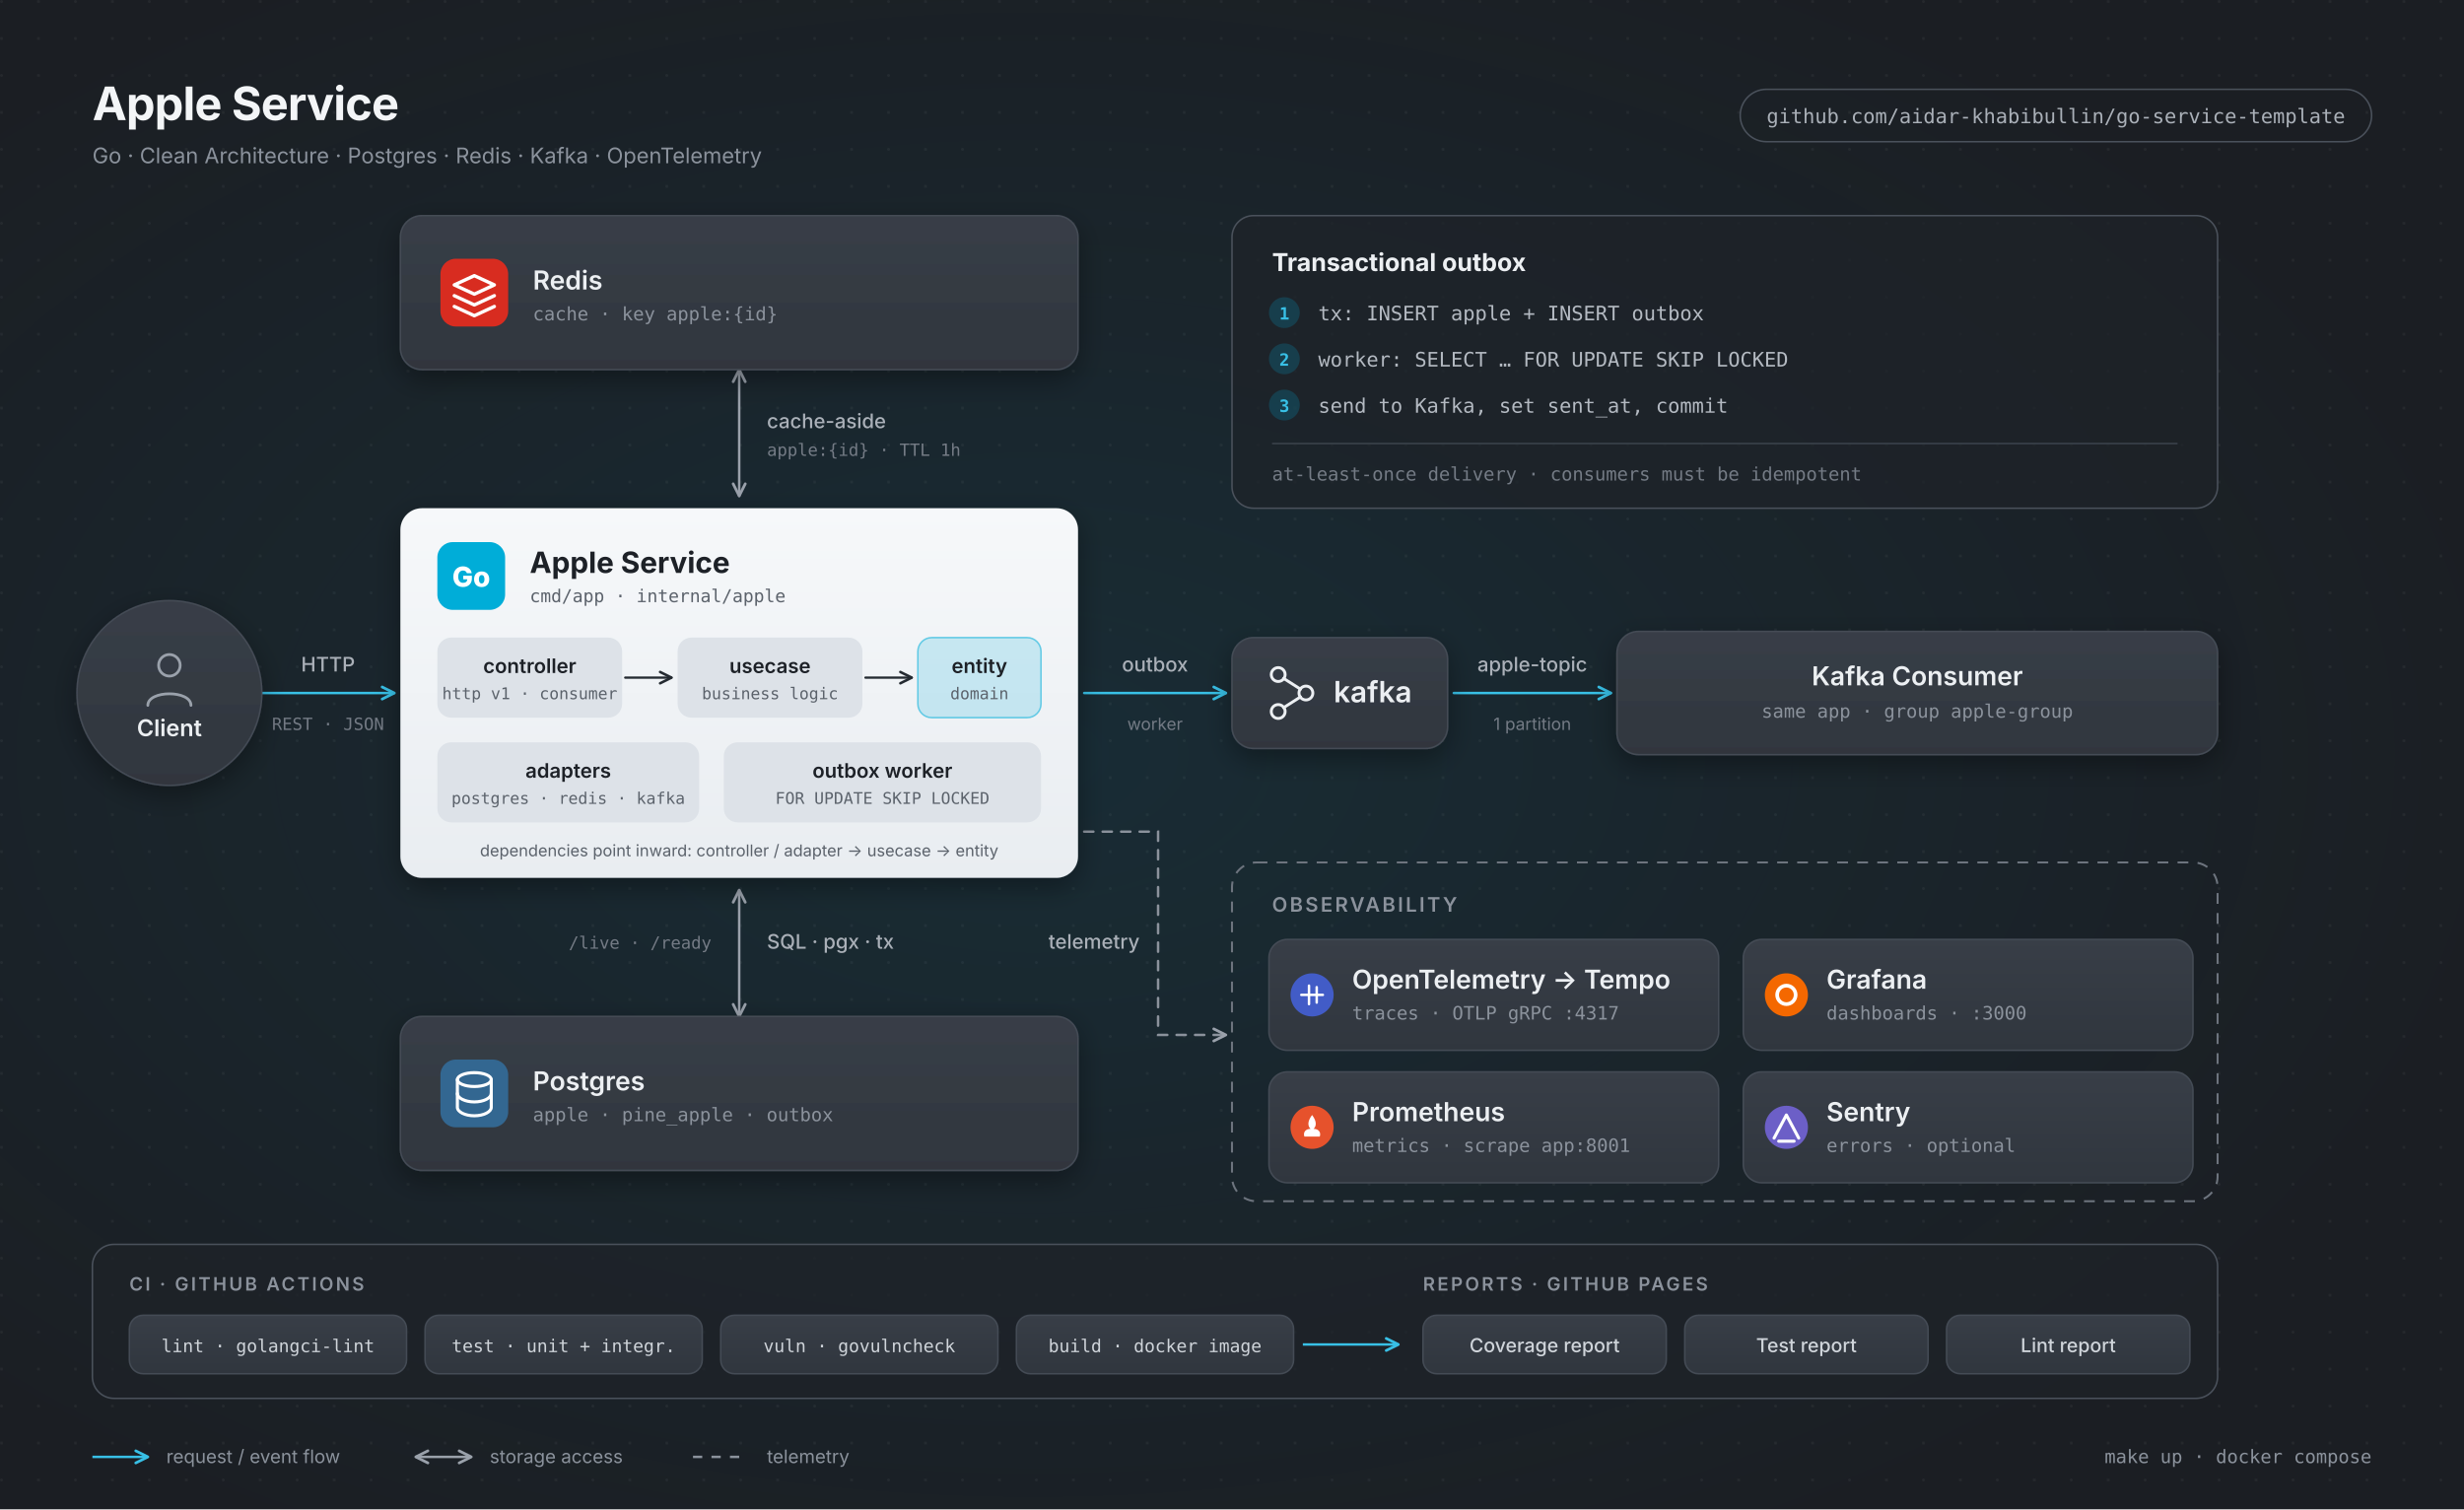
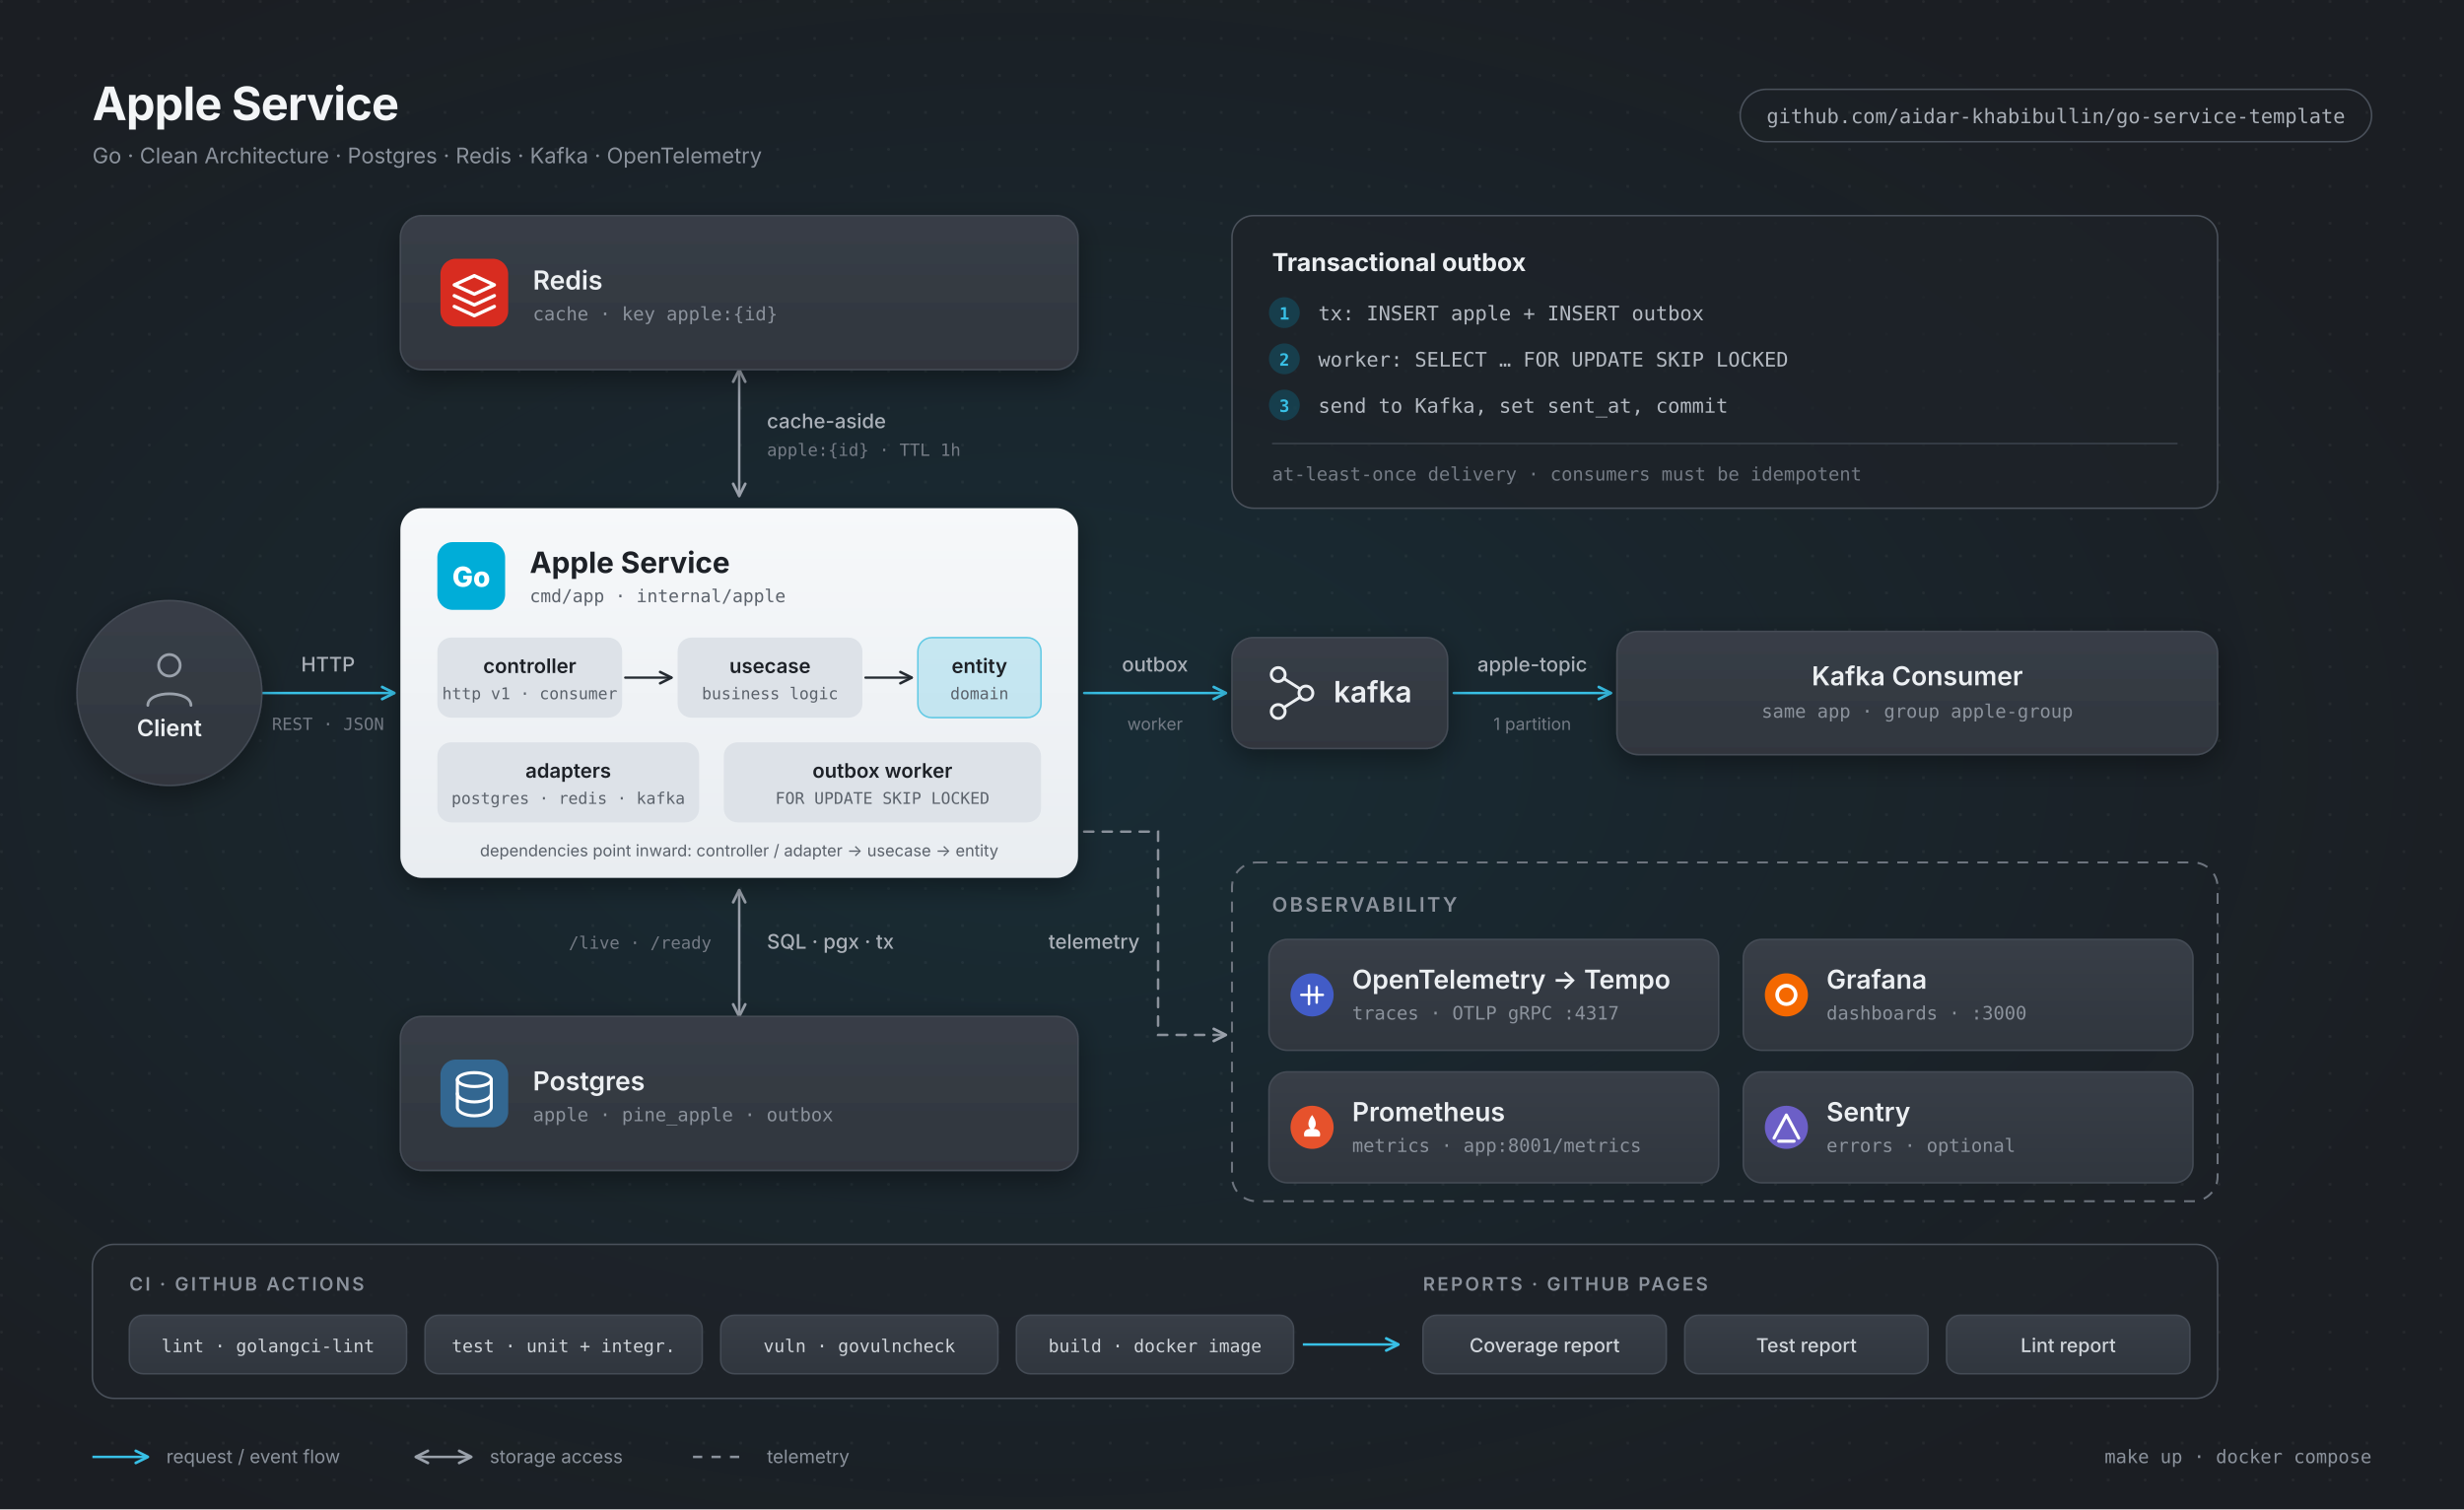
<svg xmlns="http://www.w3.org/2000/svg" width="1600" height="980" viewBox="0 0 1600 980">
  <defs>
    <style>
      .sans { font-family: Inter, 'SF Pro Text', -apple-system, 'Helvetica Neue', Arial, sans-serif; }
      .mono { font-family: 'SF Mono', 'JetBrains Mono', Menlo, Consolas, monospace; }
      .h1   { font-size: 30px; font-weight: 700; fill: #f3f5f7; letter-spacing: -0.5px; }
      .sub  { font-size: 14px; fill: #8b929c; }
      .t    { font-size: 17px; font-weight: 600; fill: #eceff2; }
      .d    { font-size: 12px; fill: #8b929c; }
      .lbl  { font-size: 13px; fill: #aab0b8; font-weight: 500; }
      .lbl2 { font-size: 11px; fill: #747b85; }
      .chip { font-size: 13px; font-weight: 600; fill: #1d2127; }
      .chipd{ font-size: 10.5px; fill: #5b626b; }
    </style>
    <pattern id="dots" width="24" height="24" patternUnits="userSpaceOnUse">
      <circle cx="1" cy="1" r="1" fill="#ffffff" fill-opacity="0.045" />
    </pattern>
    <radialGradient id="glow" cx="0.42" cy="0.5" r="0.6">
      <stop offset="0" stop-color="#00add8" stop-opacity="0.10" />
      <stop offset="1" stop-color="#00add8" stop-opacity="0" />
    </radialGradient>
    <linearGradient id="card" x1="0" y1="0" x2="0" y2="1">
      <stop offset="0" stop-color="#383e47" />
      <stop offset="1" stop-color="#30363e" />
    </linearGradient>
    <linearGradient id="hero" x1="0" y1="0" x2="0" y2="1">
      <stop offset="0" stop-color="#f6f8fa" />
      <stop offset="1" stop-color="#e9edf1" />
    </linearGradient>
    <filter id="sh" x="-20%" y="-20%" width="140%" height="150%">
      <feDropShadow dx="0" dy="6" stdDeviation="9" flood-color="#000" flood-opacity="0.35" />
    </filter>
    <marker id="ag" viewBox="0 0 10 10" refX="8.5" refY="5" markerWidth="7" markerHeight="7" orient="auto-start-reverse">
      <path d="M1.5 1.5 L8.5 5 L1.5 8.5" fill="none" stroke="#9aa1ab" stroke-width="1.6" stroke-linecap="round" stroke-linejoin="round" />
    </marker>
    <marker id="ac" viewBox="0 0 10 10" refX="8.5" refY="5" markerWidth="7" markerHeight="7" orient="auto-start-reverse">
      <path d="M1.5 1.5 L8.5 5 L1.5 8.5" fill="none" stroke="#38c0e6" stroke-width="1.6" stroke-linecap="round" stroke-linejoin="round" />
    </marker>
    <marker id="ad" viewBox="0 0 10 10" refX="8.5" refY="5" markerWidth="7" markerHeight="7" orient="auto-start-reverse">
      <path d="M1.5 1.5 L8.5 5 L1.5 8.5" fill="none" stroke="#242a31" stroke-width="1.6" stroke-linecap="round" stroke-linejoin="round" />
    </marker>
  </defs>
  <rect width="1600" height="980" fill="#1b1e23" />
  <rect width="1600" height="980" fill="url(#dots)" />
  <rect width="1600" height="980" fill="url(#glow)" />
  <text x="60" y="78" class="sans h1">Apple Service</text>
  <text x="60" y="106" class="sans sub">Go · Clean Architecture · Postgres · Redis · Kafka · OpenTelemetry</text>
  <rect x="1130" y="58" width="410" height="34" rx="17" fill="none" stroke="#4a515b" />
  <text x="1335" y="80" class="mono" font-size="13" fill="#aab0b8" text-anchor="middle">github.com/aidar-khabibullin/go-service-template</text>
  <g fill="none" stroke-width="1.6" stroke-linecap="round">
    <line x1="170" y1="450" x2="256" y2="450" stroke="#38c0e6" marker-end="url(#ac)" />
    <line x1="480" y1="240" x2="480" y2="322" stroke="#9aa1ab" marker-start="url(#ag)" marker-end="url(#ag)" />
    <line x1="480" y1="578" x2="480" y2="660" stroke="#9aa1ab" marker-start="url(#ag)" marker-end="url(#ag)" />
    <line x1="704" y1="450" x2="796" y2="450" stroke="#38c0e6" marker-end="url(#ac)" />
    <line x1="944" y1="450" x2="1046" y2="450" stroke="#38c0e6" marker-end="url(#ac)" />
    <path d="M1245 494 V532 H520 " stroke="#6d747e" stroke-dasharray="2 6" stroke-width="1.3" opacity="0" />
    <path d="M704 540 H752 V672 H796" stroke="#8b929c" stroke-dasharray="6 6" marker-end="url(#ag)" />
  </g>
  <g class="sans" text-anchor="middle">
    <text x="213" y="436" class="lbl">HTTP</text>
    <text x="213" y="474" class="lbl2 mono">REST · JSON</text>
    <text x="750" y="436" class="lbl">outbox</text>
    <text x="750" y="474" class="lbl2">worker</text>
    <text x="995" y="436" class="lbl">apple-topic</text>
    <text x="995" y="474" class="lbl2">1 partition</text>
  </g>
  <g class="sans">
    <text x="498" y="278" class="lbl">cache-aside</text>
    <text x="498" y="296" class="lbl2 mono">apple:{id} · TTL 1h</text>
    <text x="498" y="616" class="lbl">SQL · pgx · tx</text>
    <text x="462" y="616" class="lbl2 mono" text-anchor="end">/live · /ready</text>
    <text x="740" y="616" class="lbl" text-anchor="end">telemetry</text>
  </g>
  <circle cx="110" cy="450" r="60" fill="url(#card)" stroke="#444b55" filter="url(#sh)" />
  <g fill="none" stroke="#9aa1ab" stroke-width="1.8" stroke-linecap="round" stroke-linejoin="round">
    <circle cx="110" cy="432" r="7" />
    <path d="M96 458 C96 448 124 448 124 458" />
  </g>
  <text x="110" y="478" class="sans" font-size="15" font-weight="600" fill="#eceff2" text-anchor="middle">Client</text>
  <g filter="url(#sh)">
    <rect x="260" y="140" width="440" height="100" rx="14" fill="url(#card)" stroke="#444b55" />
  </g>
  <rect x="286" y="168" width="44" height="44" rx="10" fill="#d82c20" />
  <g fill="none" stroke="#fff" stroke-width="2.2" stroke-linecap="round" stroke-linejoin="round">
    <path d="M295 185 L308 179 L321 185 L308 191 Z" />
    <path d="M295 192 L308 198 L321 192" />
    <path d="M295 199 L308 205 L321 199" />
  </g>
  <text x="346" y="188" class="sans t">Redis</text>
  <text x="346" y="208" class="mono d">cache · key apple:{id}</text>
  <g filter="url(#sh)">
    <rect x="260" y="330" width="440" height="240" rx="14" fill="url(#hero)" />
  </g>
  <rect x="284" y="352" width="44" height="44" rx="10" fill="#00add8" />
  <text x="306" y="381" class="sans" font-size="18" font-weight="800" fill="#fff" text-anchor="middle">Go</text>
  <text x="344" y="372" class="sans" font-size="19" font-weight="700" fill="#1d2127">Apple Service</text>
  <text x="344" y="391" class="mono" font-size="11.5" fill="#5b626b">cmd/app · internal/apple</text>
  <g class="sans">
    <rect x="284" y="414" width="120" height="52" rx="9" fill="#dde2e8" />
    <text x="344" y="437" class="chip" text-anchor="middle">controller</text>
    <text x="344" y="454" class="chipd mono" text-anchor="middle">http v1 · consumer</text>
    <rect x="440" y="414" width="120" height="52" rx="9" fill="#dde2e8" />
    <text x="500" y="437" class="chip" text-anchor="middle">usecase</text>
    <text x="500" y="454" class="chipd mono" text-anchor="middle">business logic</text>
    <rect x="596" y="414" width="80" height="52" rx="9" fill="#00add8" fill-opacity="0.18" stroke="#00add8" stroke-opacity="0.55" />
    <text x="636" y="437" class="chip" text-anchor="middle">entity</text>
    <text x="636" y="454" class="chipd mono" text-anchor="middle">domain</text>
  </g>
  <g fill="none" stroke="#242a31" stroke-width="1.5" stroke-linecap="round">
    <line x1="406" y1="440" x2="436" y2="440" marker-end="url(#ad)" />
    <line x1="562" y1="440" x2="592" y2="440" marker-end="url(#ad)" />
  </g>
  <g class="sans">
    <rect x="284" y="482" width="170" height="52" rx="9" fill="#dde2e8" />
    <text x="369" y="505" class="chip" text-anchor="middle">adapters</text>
    <text x="369" y="522" class="chipd mono" text-anchor="middle">postgres · redis · kafka</text>
    <rect x="470" y="482" width="206" height="52" rx="9" fill="#dde2e8" />
    <text x="573" y="505" class="chip" text-anchor="middle">outbox worker</text>
    <text x="573" y="522" class="chipd mono" text-anchor="middle">FOR UPDATE SKIP LOCKED</text>
  </g>
  <text x="480" y="556" class="sans" font-size="10.5" fill="#5b626b" text-anchor="middle">dependencies point inward: controller / adapter → usecase → entity</text>
  <g filter="url(#sh)">
    <rect x="260" y="660" width="440" height="100" rx="14" fill="url(#card)" stroke="#444b55" />
  </g>
  <rect x="286" y="688" width="44" height="44" rx="10" fill="#336791" />
  <g fill="none" stroke="#fff" stroke-width="2" stroke-linecap="round" stroke-linejoin="round">
    <ellipse cx="308" cy="701" rx="11" ry="4.5" />
    <path d="M297 701 V719 C297 722 302 724.500 308 724.500 C314 724.500 319 722 319 719 V701" />
    <path d="M297 710 C297 713 302 715.500 308 715.500 C314 715.500 319 713 319 710" />
  </g>
  <text x="346" y="708" class="sans t">Postgres</text>
  <text x="346" y="728" class="mono d">apple · pine_apple · outbox</text>
  <g filter="url(#sh)">
    <rect x="800" y="414" width="140" height="72" rx="14" fill="url(#card)" stroke="#444b55" />
  </g>
  <g fill="none" stroke="#eceff2" stroke-width="1.9" stroke-linecap="round">
    <circle cx="830" cy="438" r="4.5" />
    <circle cx="830" cy="462" r="4.5" />
    <circle cx="848" cy="450" r="4.5" />
    <path d="M833.500 440.500 L844.500 447.500 M833.500 459.500 L844.500 452.500" />
  </g>
  <text x="866" y="456" class="sans" font-size="19" font-weight="600" fill="#eceff2">kafka</text>
  <g filter="url(#sh)">
    <rect x="1050" y="410" width="390" height="80" rx="14" fill="url(#card)" stroke="#444b55" />
  </g>
  <text x="1245" y="445" class="sans t" text-anchor="middle">Kafka Consumer</text>
  <text x="1245" y="466" class="mono d" text-anchor="middle">same app · group apple-group</text>
  <rect x="800" y="140" width="640" height="190" rx="14" fill="#1f2328" fill-opacity="0.7" stroke="#4a515b" />
  <text x="826" y="176" class="sans" font-size="16" font-weight="700" fill="#eceff2">Transactional outbox</text>
  <g class="mono" font-size="13">
    <circle cx="834" cy="203" r="10" fill="#00add8" fill-opacity="0.2" />
    <text x="834" y="207.500" fill="#38c0e6" text-anchor="middle" font-size="11" font-weight="700">1</text>
    <text x="856" y="208" fill="#b4bac2">tx: INSERT apple + INSERT outbox</text>
    <circle cx="834" cy="233" r="10" fill="#00add8" fill-opacity="0.2" />
    <text x="834" y="237.500" fill="#38c0e6" text-anchor="middle" font-size="11" font-weight="700">2</text>
    <text x="856" y="238" fill="#b4bac2">worker: SELECT … FOR UPDATE SKIP LOCKED</text>
    <circle cx="834" cy="263" r="10" fill="#00add8" fill-opacity="0.2" />
    <text x="834" y="267.500" fill="#38c0e6" text-anchor="middle" font-size="11" font-weight="700">3</text>
    <text x="856" y="268" fill="#b4bac2">send to Kafka, set sent_at, commit</text>
  </g>
  <line x1="826" y1="288" x2="1414" y2="288" stroke="#3b424b" />
  <text x="826" y="312" class="mono" font-size="12" fill="#747b85">at-least-once delivery · consumers must be idempotent</text>
  <rect x="800" y="560" width="640" height="220" rx="16" fill="none" stroke="#6d747e" stroke-width="1.3" stroke-dasharray="7 6" />
  <text x="826" y="592" class="sans" font-size="13" font-weight="600" fill="#8b929c" letter-spacing="1.5">OBSERVABILITY</text>
  <g class="sans">
    <rect x="824" y="610" width="292" height="72" rx="12" fill="url(#card)" stroke="#444b55" />
    <circle cx="852" cy="646" r="14" fill="#425cc7" />
    <g fill="none" stroke="#fff" stroke-width="1.6" stroke-linecap="round" stroke-linejoin="round">
      <path d="M845 646 H859 M850 640 V652 M855 641 V651" />
    </g>
    <text x="878" y="642" class="t" font-size="15">OpenTelemetry → Tempo</text>
    <text x="878" y="662" class="mono d" font-size="11">traces · OTLP gRPC :4317</text>
    <rect x="1132" y="610" width="292" height="72" rx="12" fill="url(#card)" stroke="#444b55" />
    <circle cx="1160" cy="646" r="14" fill="#f46800" />
    <circle cx="1160" cy="646" r="6" fill="none" stroke="#fff" stroke-width="2.4" />
    <text x="1186" y="642" class="t" font-size="15">Grafana</text>
    <text x="1186" y="662" class="mono d" font-size="11">dashboards · :3000</text>
    <rect x="824" y="696" width="292" height="72" rx="12" fill="url(#card)" stroke="#444b55" />
    <circle cx="852" cy="732" r="14" fill="#e6522c" />
    <path d="M852 724 C849 728 849 731 851 733 C848 733 846 735 847 738 H857 C858 735 856 733 853 733 C855 731 855 728 852 724 Z" fill="#fff" />
    <text x="878" y="728" class="t" font-size="15">Prometheus</text>
-     <text x="878" y="748" class="mono d" font-size="11">metrics · scrape app:8001</text>
+     <text x="878" y="748" class="mono d" font-size="11">metrics · app:8001/metrics</text>
    <rect x="1132" y="696" width="292" height="72" rx="12" fill="url(#card)" stroke="#444b55" />
    <circle cx="1160" cy="732" r="14" fill="#6c5fc7" />
    <path d="M1152 739 L1160 724 L1168 739 M1155 741 H1165" fill="none" stroke="#fff" stroke-width="2" stroke-linecap="round" stroke-linejoin="round" />
    <text x="1186" y="728" class="t" font-size="15">Sentry</text>
    <text x="1186" y="748" class="mono d" font-size="11">errors · optional</text>
  </g>
  <rect x="60" y="808" width="1380" height="100" rx="14" fill="#1f2328" fill-opacity="0.7" stroke="#4a515b" />
  <text x="84" y="838" class="sans" font-size="12" font-weight="600" fill="#8b929c" letter-spacing="1.5">CI · GITHUB ACTIONS</text>
  <g class="mono" font-size="11.5" fill="#cfd4da" text-anchor="middle">
    <rect x="84" y="854" width="180" height="38" rx="9" fill="url(#card)" stroke="#444b55" />
    <text x="174" y="878">lint · golangci-lint</text>
    <rect x="276" y="854" width="180" height="38" rx="9" fill="url(#card)" stroke="#444b55" />
    <text x="366" y="878">test · unit + integr.</text>
    <rect x="468" y="854" width="180" height="38" rx="9" fill="url(#card)" stroke="#444b55" />
    <text x="558" y="878">vuln · govulncheck</text>
    <rect x="660" y="854" width="180" height="38" rx="9" fill="url(#card)" stroke="#444b55" />
    <text x="750" y="878">build · docker image</text>
  </g>
  <line x1="846" y1="873" x2="908" y2="873" stroke="#38c0e6" stroke-width="1.6" marker-end="url(#ac)" />
  <text x="924" y="838" class="sans" font-size="12" font-weight="600" fill="#8b929c" letter-spacing="1.5">REPORTS · GITHUB PAGES</text>
  <g class="sans" font-size="12.5" font-weight="500" fill="#cfd4da" text-anchor="middle">
    <rect x="924" y="854" width="158" height="38" rx="9" fill="url(#card)" stroke="#444b55" />
    <text x="1003" y="878">Coverage report</text>
    <rect x="1094" y="854" width="158" height="38" rx="9" fill="url(#card)" stroke="#444b55" />
    <text x="1173" y="878">Test report</text>
    <rect x="1264" y="854" width="158" height="38" rx="9" fill="url(#card)" stroke="#444b55" />
    <text x="1343" y="878">Lint report</text>
  </g>
  <g class="sans" font-size="12" fill="#8b929c">
    <line x1="60" y1="946" x2="96" y2="946" stroke="#38c0e6" stroke-width="1.6" marker-end="url(#ac)" />
    <text x="108" y="950">request / event flow</text>
    <line x1="270" y1="946" x2="306" y2="946" stroke="#9aa1ab" stroke-width="1.6" marker-start="url(#ag)" marker-end="url(#ag)" />
    <text x="318" y="950">storage access</text>
    <line x1="450" y1="946" x2="486" y2="946" stroke="#8b929c" stroke-width="1.6" stroke-dasharray="6 6" />
    <text x="498" y="950">telemetry</text>
    <text x="1540" y="950" text-anchor="end" class="mono">make up · docker compose</text>
  </g>
</svg>
